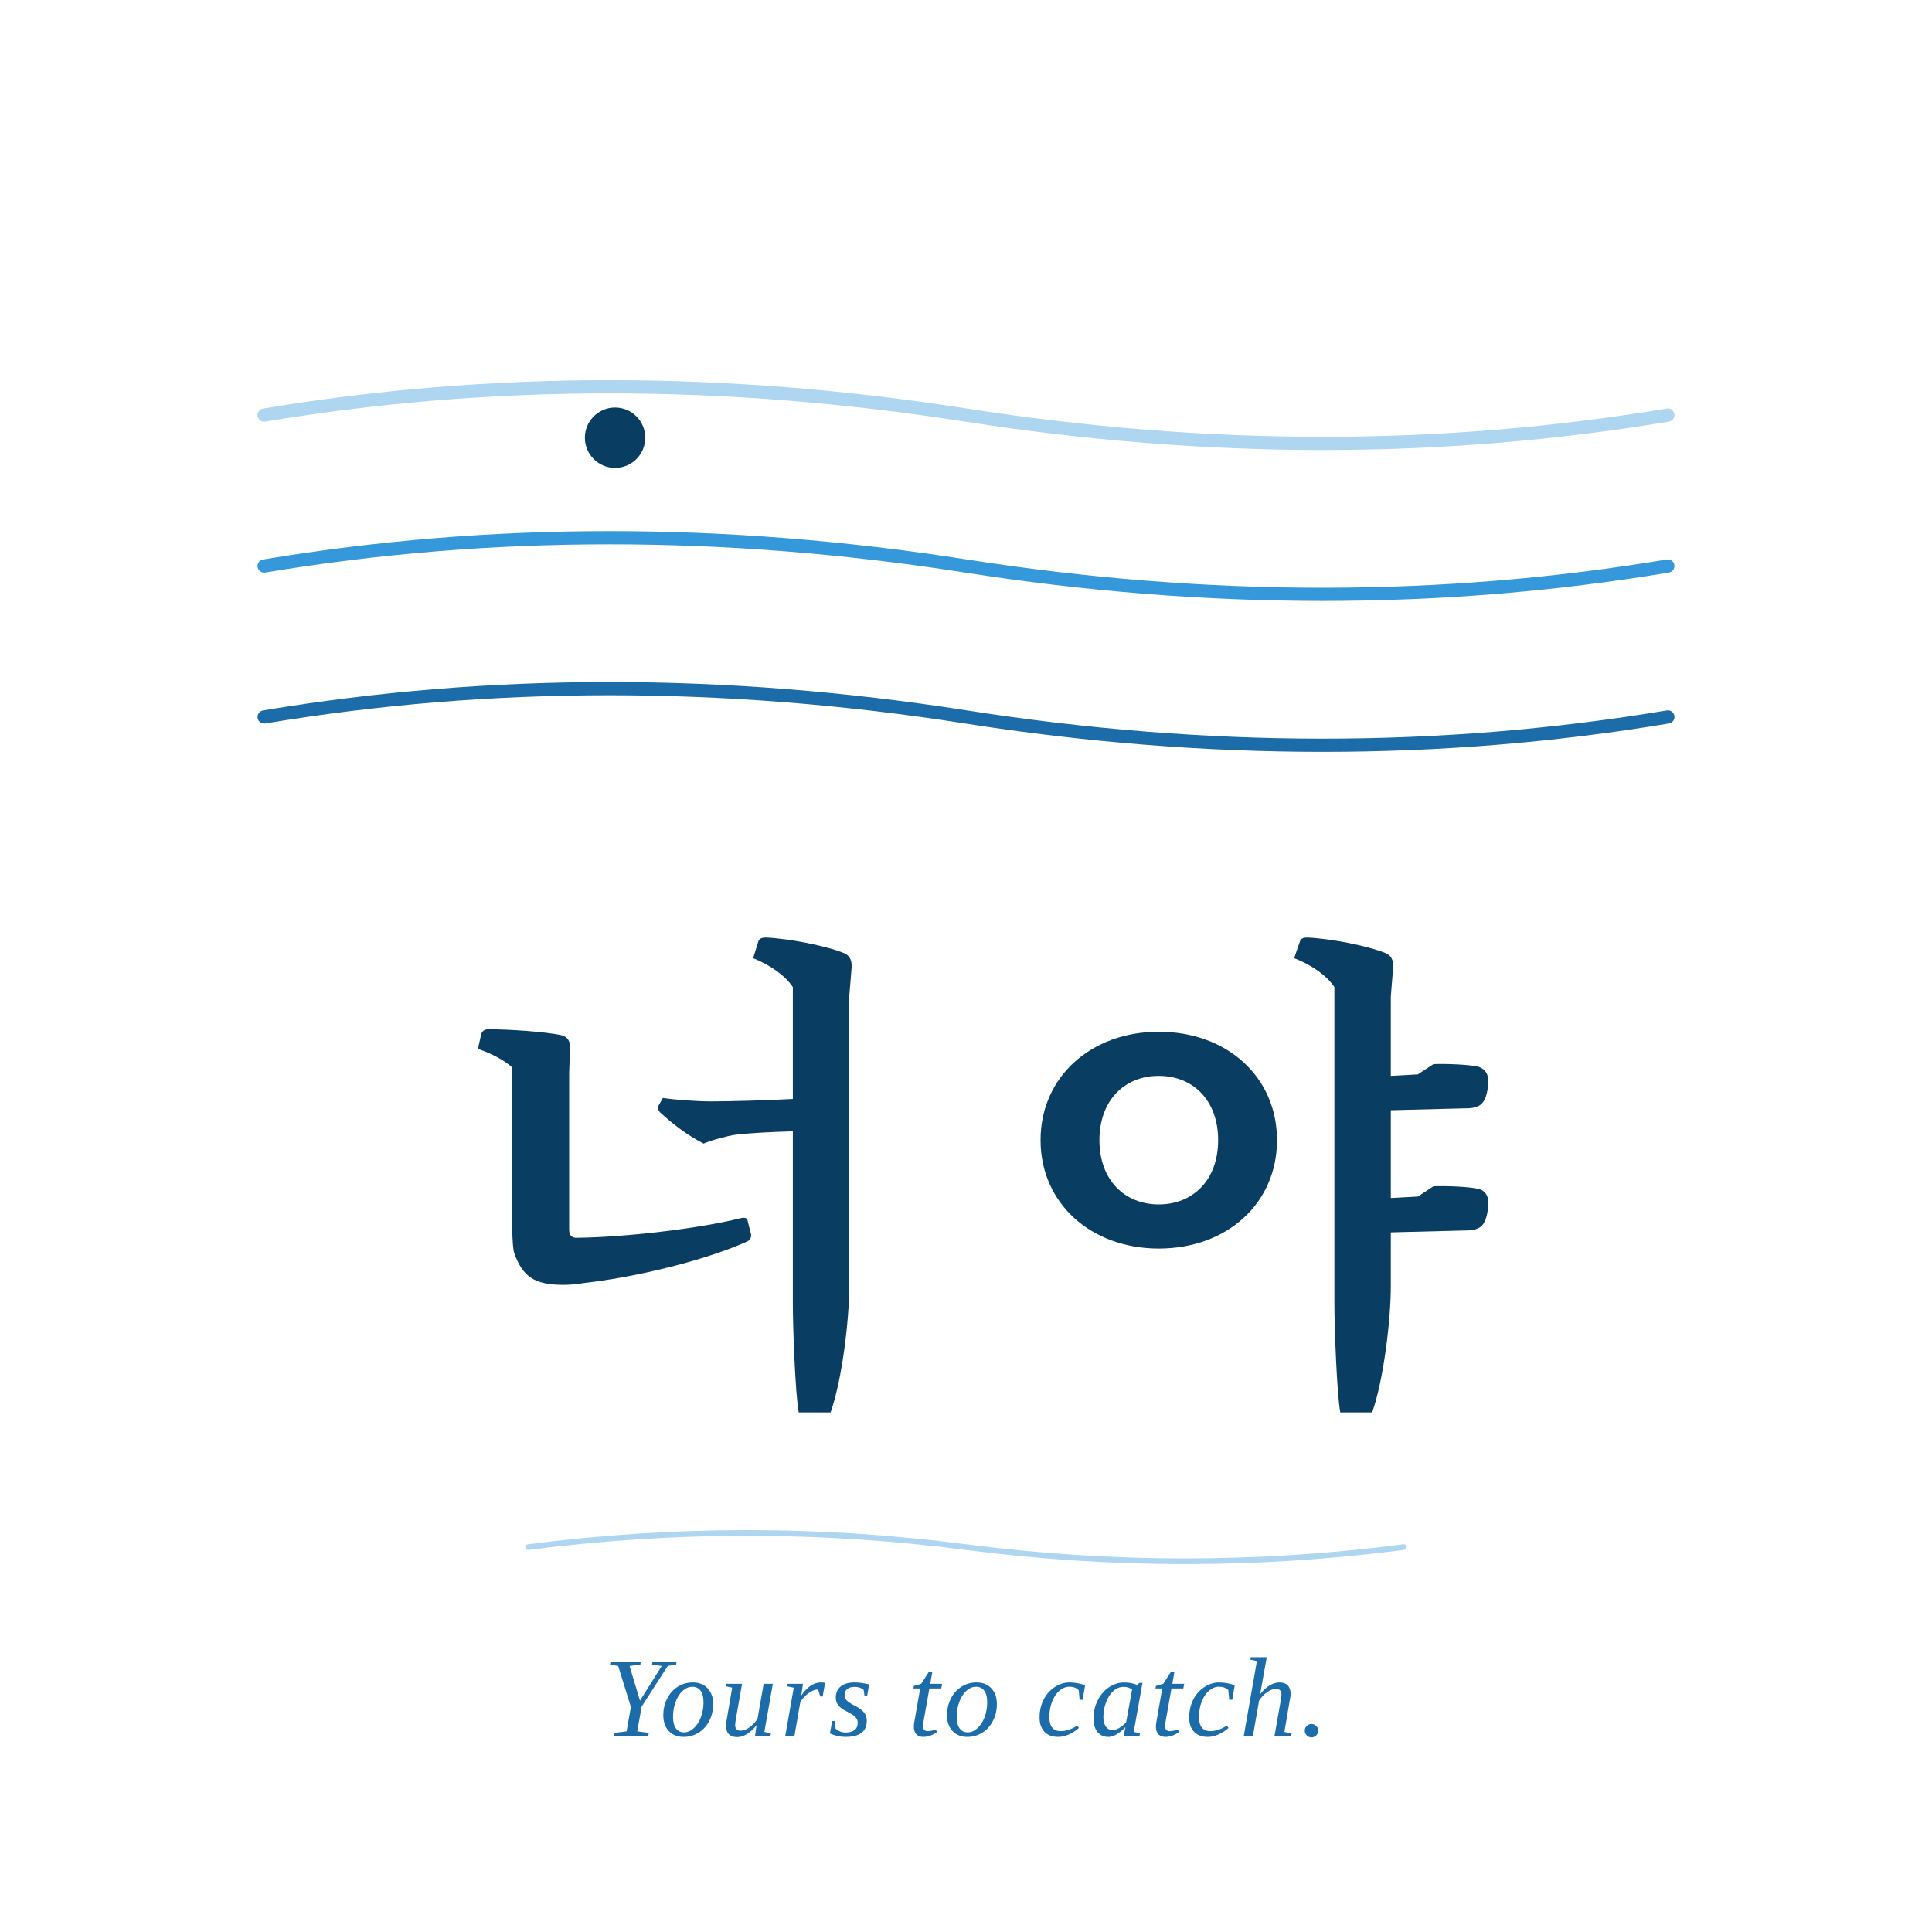
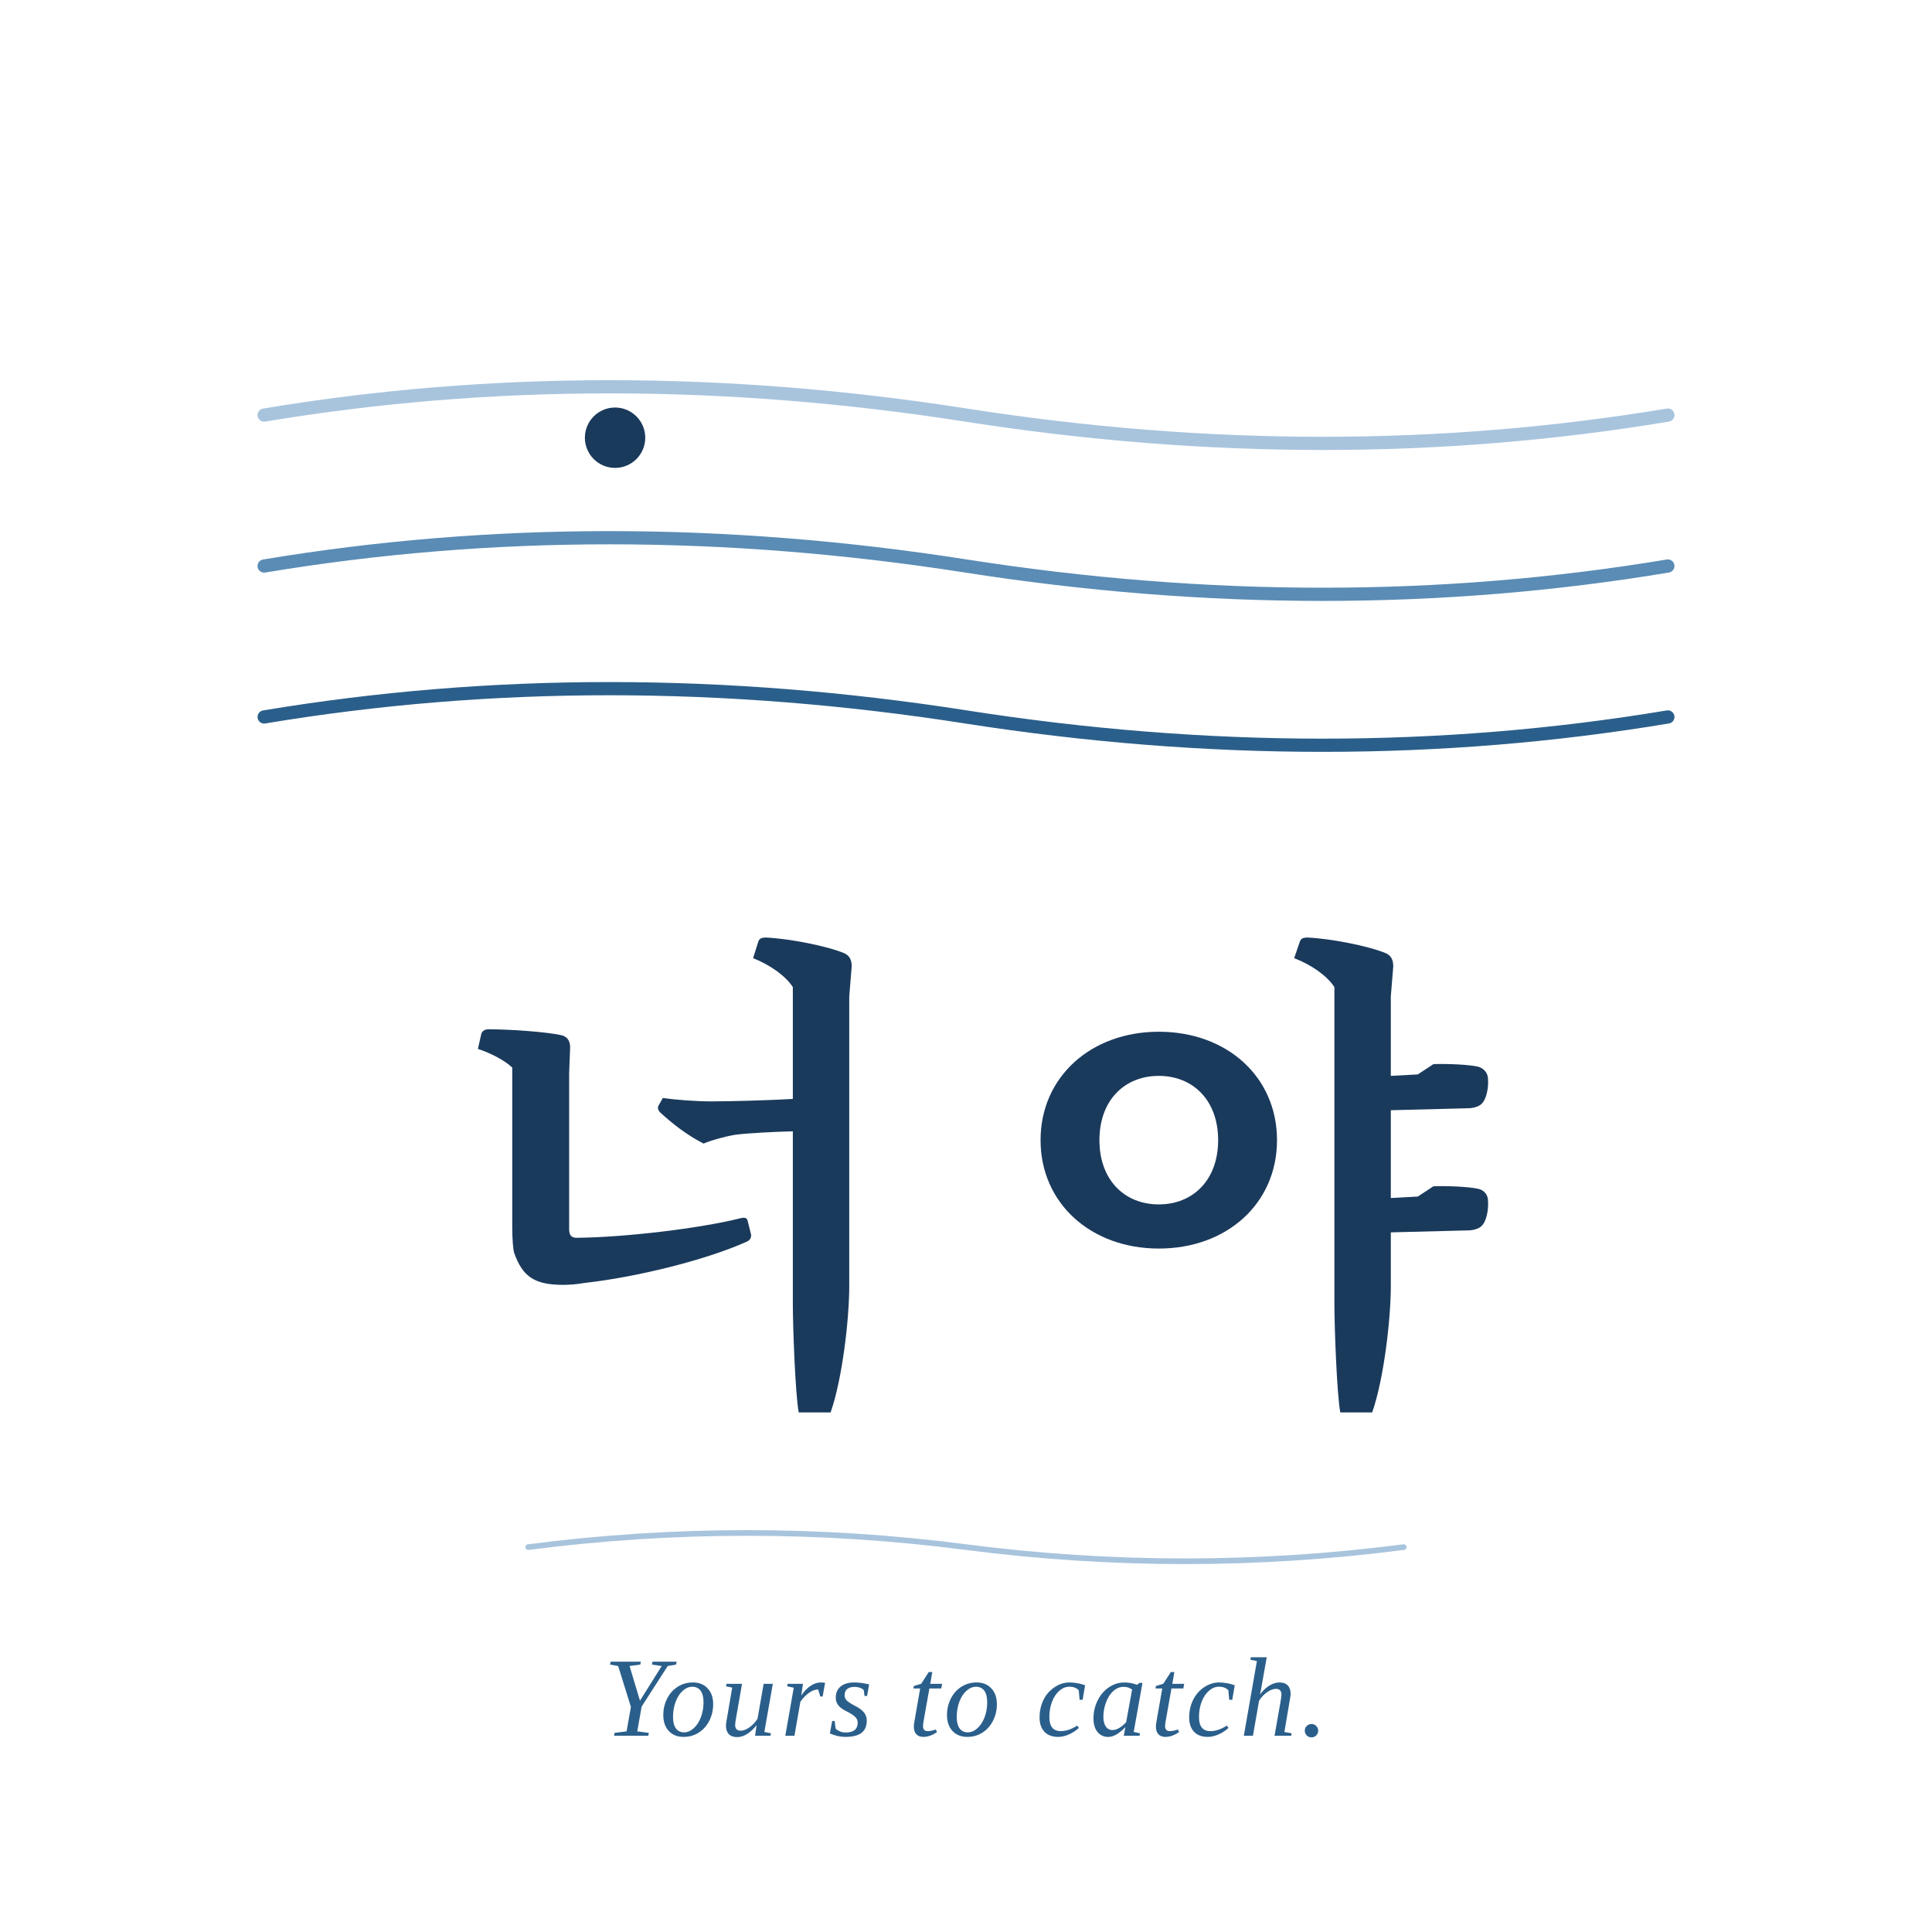
<svg xmlns="http://www.w3.org/2000/svg" viewBox="0 0 1024 1024" preserveAspectRatio="xMidYMid meet" role="img" aria-label="너야 — Yours to catch.">
-   <circle cx="326" cy="232" r="16" fill="#0A3D62" />
-   <path d="M 140 220 Q 320 190, 512 220 T 884 220" fill="none" stroke="#AED6F1" stroke-width="7" stroke-linecap="round" />
-   <path d="M 140 300 Q 320 270, 512 300 T 884 300" fill="none" stroke="#3498DB" stroke-width="7" stroke-linecap="round" />
-   <path d="M 140 380 Q 320 350, 512 380 T 884 380" fill="none" stroke="#1B6CA8" stroke-width="7" stroke-linecap="round" />
-   <g fill="#0A3D62" fill-rule="nonzero">
+   <circle cx="326" cy="232" r="16" fill="#1A3A5C" />
+   <path d="M 140 220 Q 320 190, 512 220 T 884 220" fill="none" stroke="#A8C4DD" stroke-width="7" stroke-linecap="round" />
+   <path d="M 140 300 Q 320 270, 512 300 T 884 300" fill="none" stroke="#5A8CB5" stroke-width="7" stroke-linecap="round" />
+   <path d="M 140 380 Q 320 350, 512 380 T 884 380" fill="none" stroke="#2B5F8B" stroke-width="7" stroke-linecap="round" />
+   <g fill="#1A3A5C" fill-rule="nonzero">
    <g transform="translate(234.84, 720) scale(0.26, -0.26)">
      <path d="M257 357V582L259 634C259 648 253 656 241 659C209 666 135 671 93 671C84 671 80 667 78 662L71 631C98 622 125 608 141 593V268C141 242 143 220 145 215C162 167 186 150 245 150C257 150 272 151 289 154C389 165 532 199 619 238C626 241 628 246 628 252L621 280C620 286 616 288 607 286C524 265 371 247 275 246C262 245 257 251 257 263ZM790 -110C814 -42 828 81 828 147V738L833 799C833 812 829 821 818 826C782 841 705 856 658 858C648 858 645 855 643 851L632 816C667 802 698 780 713 757V529C662 526 581 524 547 524C517 524 475 527 448 531L439 515C437 511 438 507 442 502C467 479 496 456 531 438C547 445 581 454 596 456C618 459 672 462 713 463V111C713 64 718 -73 725 -110Z" />
    </g>
    <g transform="translate(538.00, 720) scale(0.26, -0.26)">
      <path d="M534 445C534 574 432 666 293 666C155 666 52 574 52 445C52 316 155 224 293 224C432 224 534 316 534 445ZM414 445C414 364 363 314 293 314C223 314 172 364 172 445C172 526 223 576 293 576C363 576 414 526 414 445ZM923 261C933 261 946 264 952 271C960 279 966 301 964 324C963 335 955 344 943 346C925 350 882 352 853 351L821 330L766 327V506L923 510C933 510 946 513 952 520C960 528 966 550 964 572C963 583 955 592 943 595C925 599 882 601 853 600L821 579L766 576V738L771 799C771 812 767 821 756 826C720 841 643 856 596 858C586 858 583 855 581 851L569 816C605 802 636 780 651 757V111C651 64 656 -73 663 -110H728C752 -42 766 81 766 147V257Z" />
    </g>
  </g>
-   <path d="M 280 820 Q 396 805, 512 820 T 744 820" fill="none" stroke="#AED6F1" stroke-width="3" stroke-linecap="round" />
-   <text x="512" y="920" text-anchor="middle" font-family="Georgia, 'Times New Roman', 'Noto Serif', 'DejaVu Serif', serif" font-size="60" font-style="italic" fill="#1B6CA8" letter-spacing="2">Yours to catch.</text>
+   <path d="M 280 820 Q 396 805, 512 820 T 744 820" fill="none" stroke="#A8C4DD" stroke-width="3" stroke-linecap="round" />
+   <text x="512" y="920" text-anchor="middle" font-family="Georgia, 'Times New Roman', 'Noto Serif', 'DejaVu Serif', serif" font-size="60" font-style="italic" fill="#2B5F8B" letter-spacing="2">Yours to catch.</text>
</svg>
